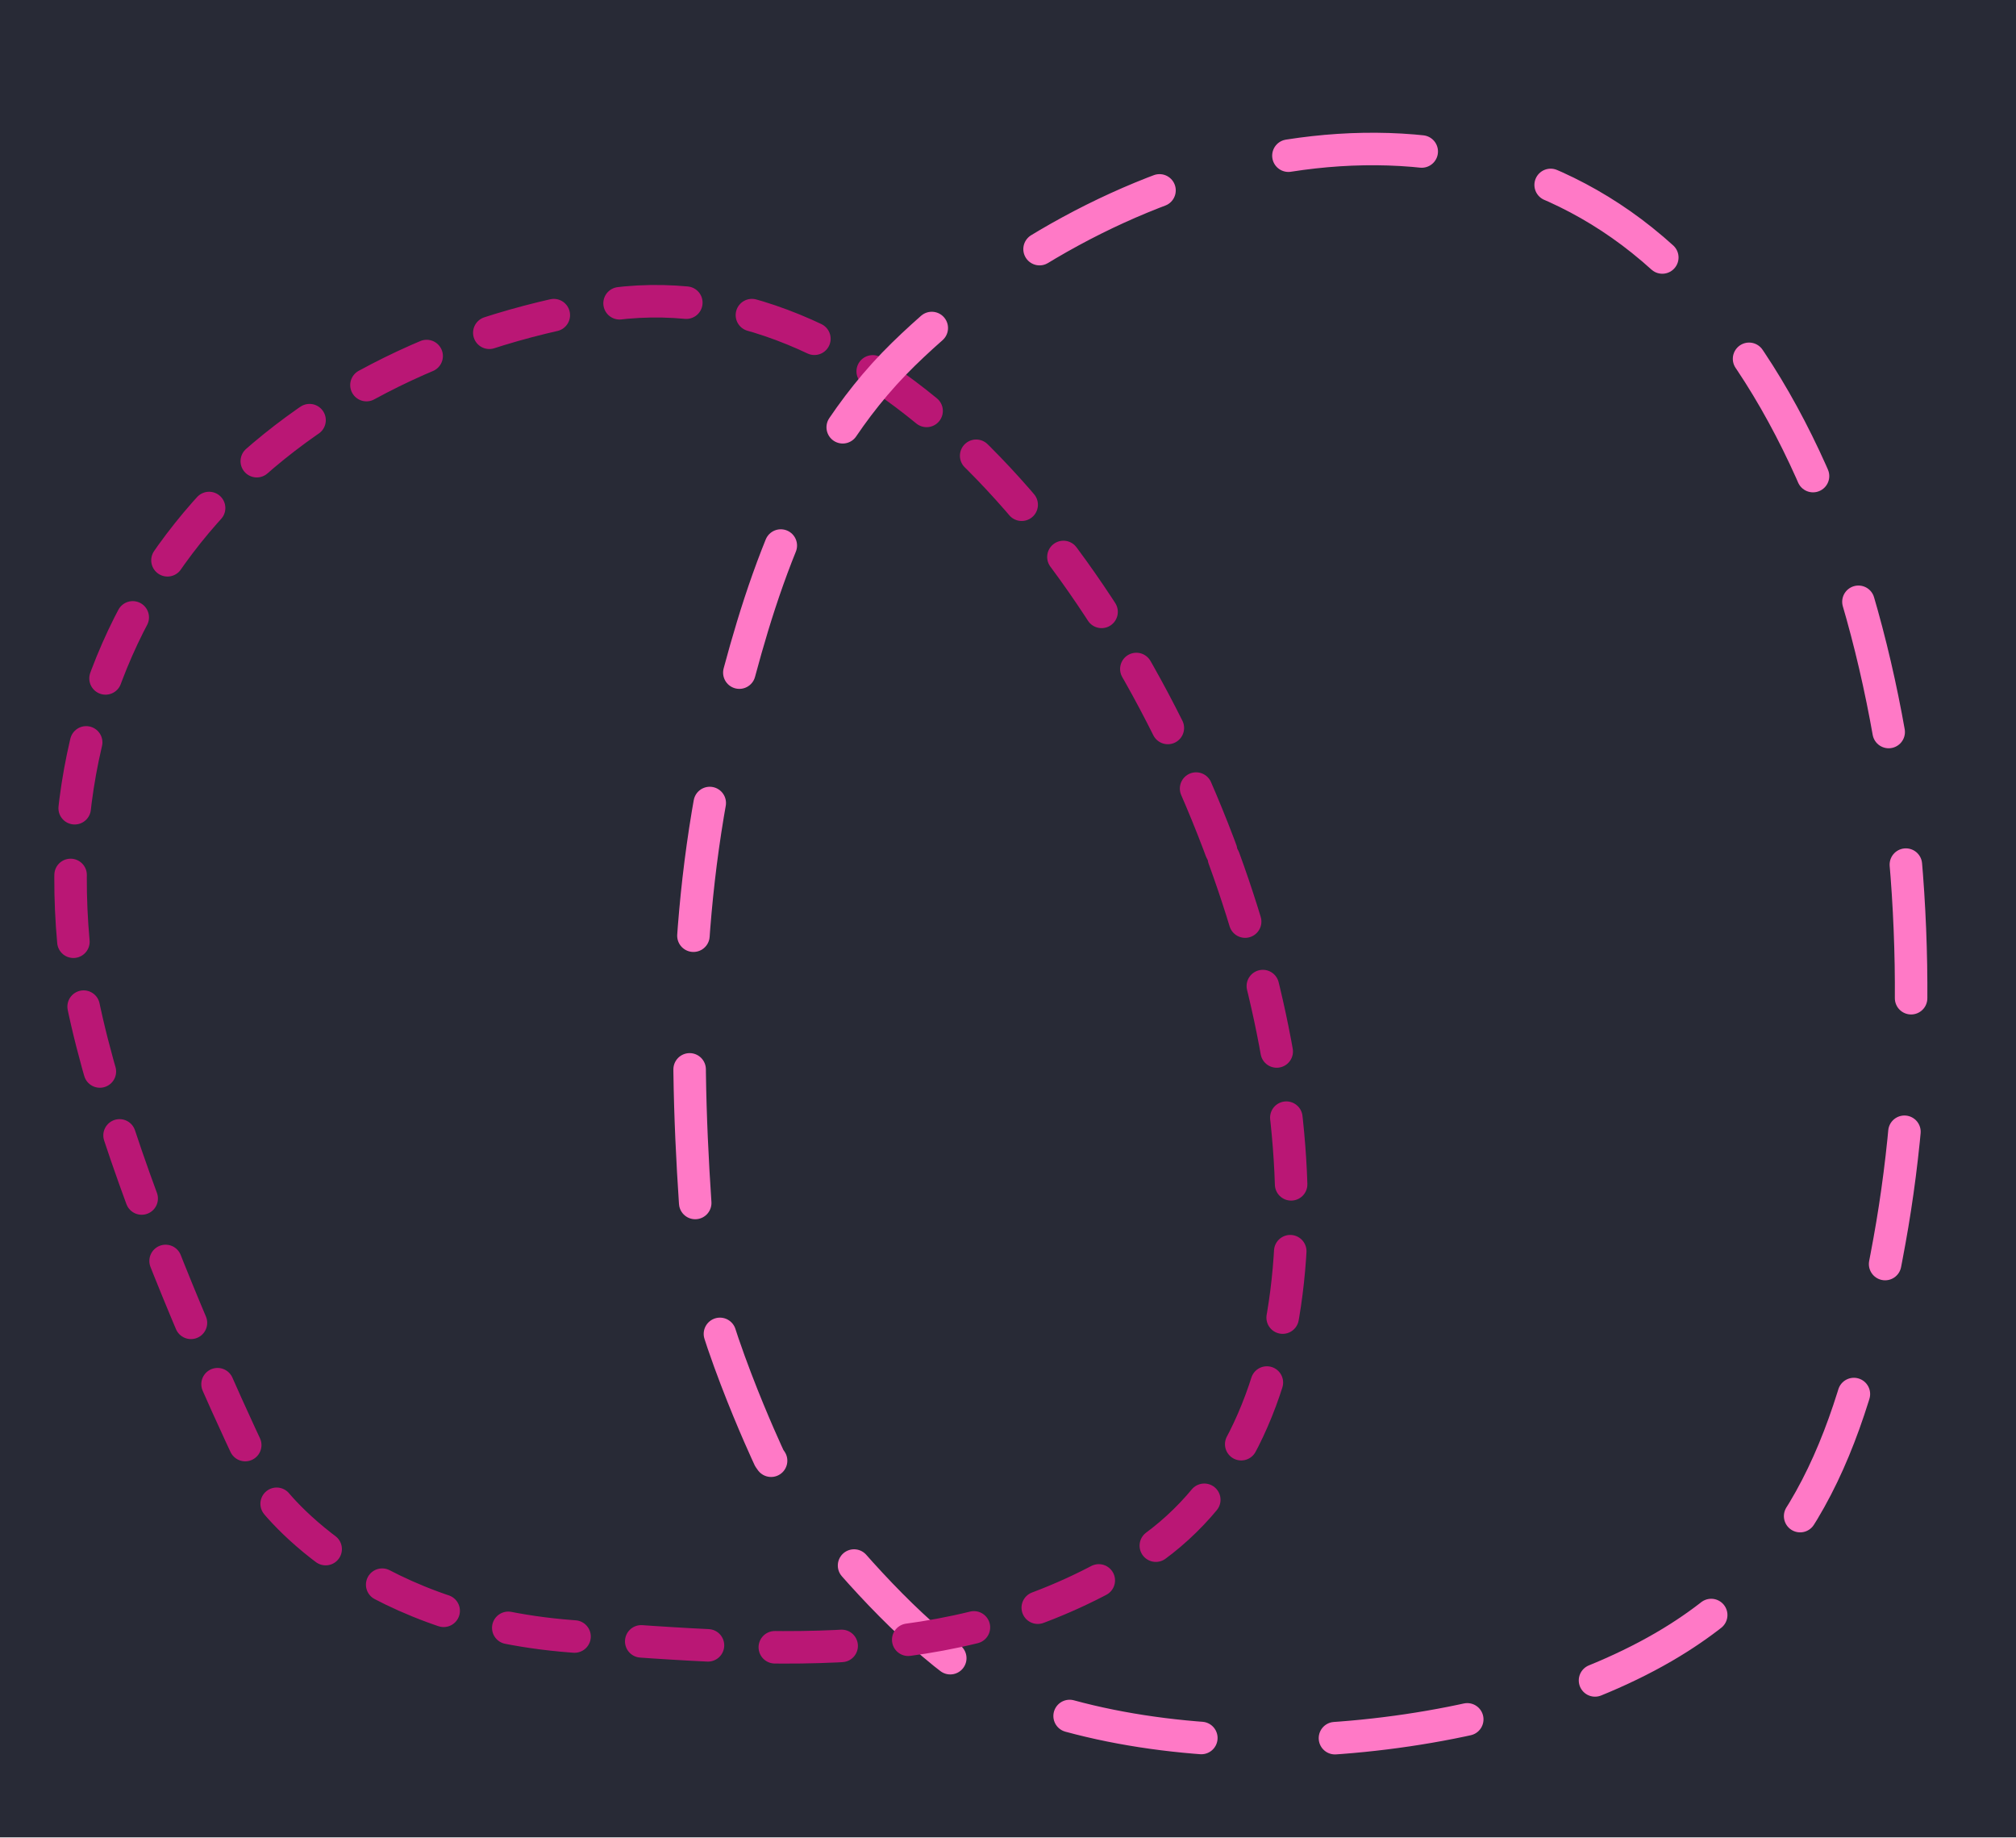
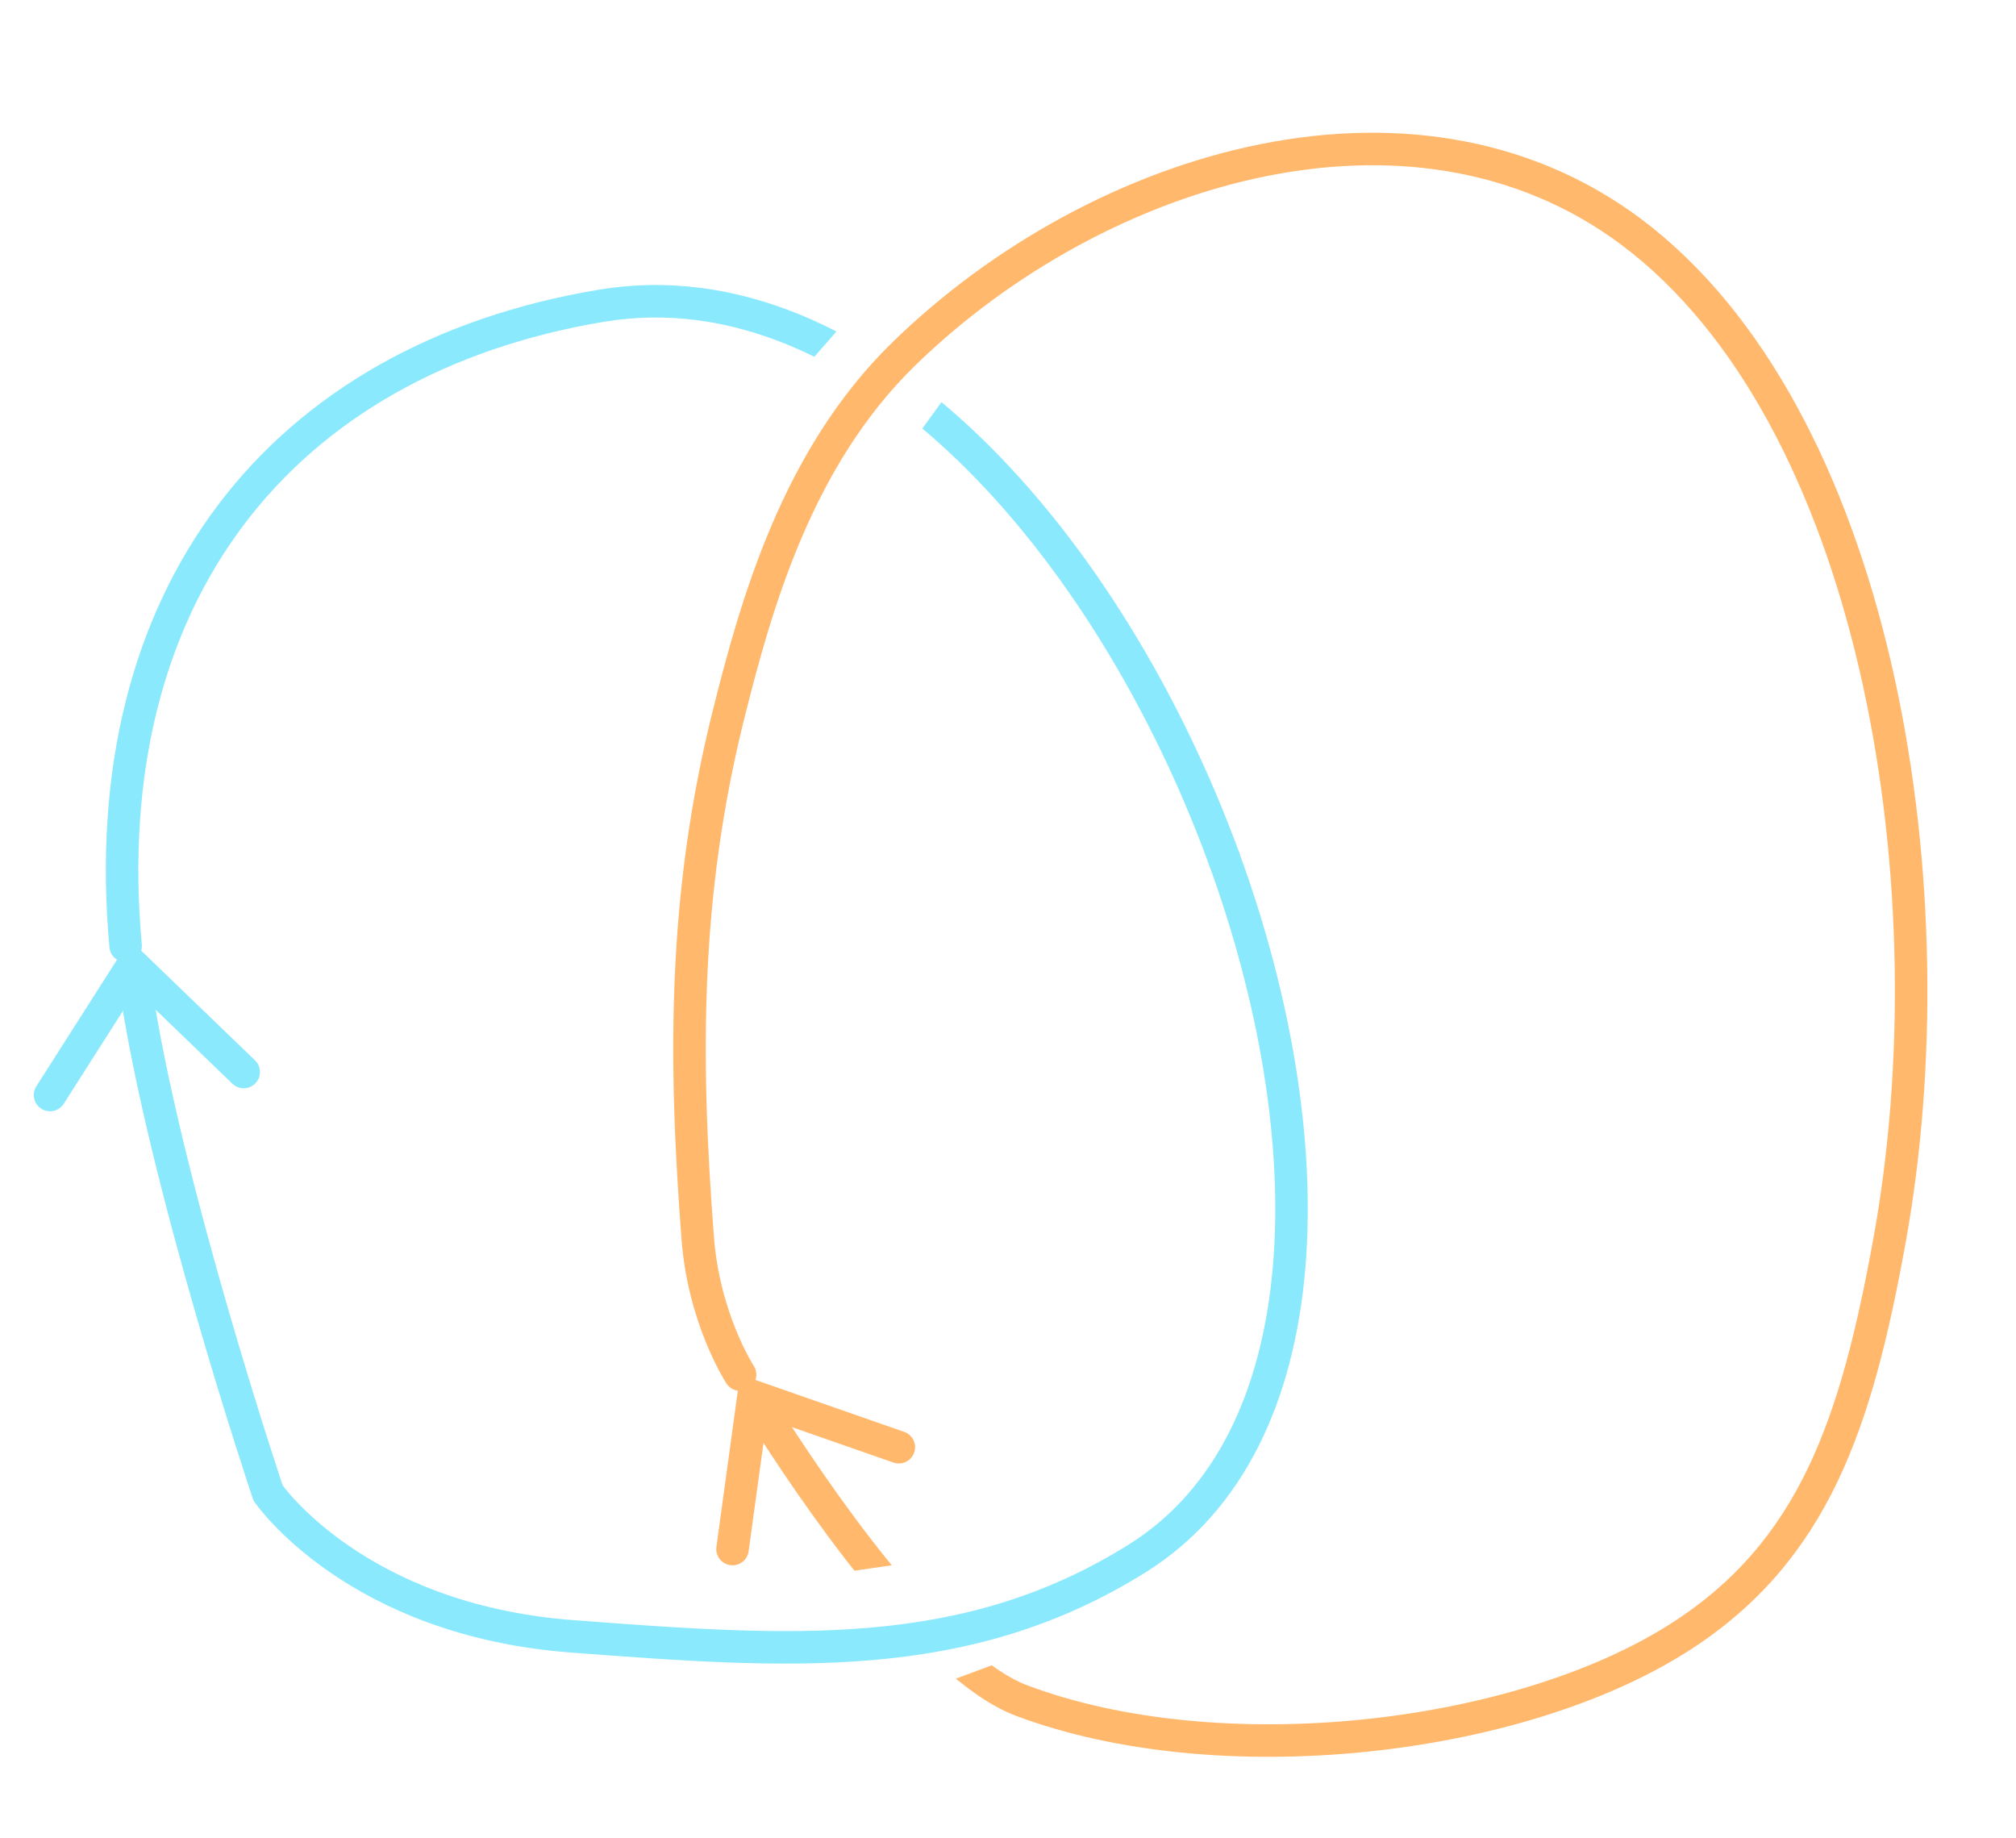
<svg xmlns="http://www.w3.org/2000/svg" xmlns:ns1="http://vectornator.io" height="100%" stroke-miterlimit="10" style="fill-rule:nonzero;clip-rule:evenodd;stroke-linecap:round;stroke-linejoin:round;" version="1.1" viewBox="0 0 620 565" width="100%" xml:space="preserve">
  <defs />
  <clipPath id="ArtboardFrame">
    <rect height="565" width="620" x="0" y="0" />
  </clipPath>
-   <g clip-path="url(#ArtboardFrame)" id="Layer-1" ns1:layerName="Layer 1">
-     <path d="M-114.77-178.661L1050.74-178.661L1050.74 1018.72L-114.77 1018.72L-114.77-178.661Z" fill="#282a36" fill-rule="nonzero" opacity="1" stroke="none" />
+   <g clip-path="url(#ArtboardFrame)" id="Layer-2" ns1:layerName="Layer 2">
+     <clipPath id="ClipPath">
+       <path d="M260.125 164.287L253.396 159.932L231.624 131.233L274.028 82.734L255.015 46.361L103.736 49.668L-32.662 148.867L-12.822 316.679L81.417 516.73L348.427 542.356L415.386 441.504L453.494 328.983L313.071 138.318L297.568 112.567L260.125 164.287Z" />
+     </clipPath>
+     <g clip-path="url(#ClipPath)">
+       <path d="M38.631 290.872C28.844 183.218 86.177 110.48 184.958 94.016C265.789 80.544 341.208 167.568 376.404 263.893" fill="none" opacity="1" stroke="#8be9fd" stroke-linecap="round" stroke-linejoin="round" stroke-width="9.996" />
+     </g>
  </g>
-   <g id="Twist" ns1:layerName="Twist" visibility="hidden">
-     <path d="M280.436 445.075C308.805 435.319 331.996 379.756 360.366 370" fill="none" opacity="1" stroke="#8be9fd" stroke-linecap="round" stroke-linejoin="round" stroke-width="10.483" />
-     <path d="M310.944 410.79C309.597 406.873 312.739 402.241 317.962 400.445C323.184 398.649 328.51 400.368 329.857 404.285C331.204 408.202 328.062 412.834 322.84 414.63C317.617 416.426 312.291 414.707 310.944 410.79Z" fill="#282a36" fill-rule="nonzero" opacity="1" stroke="none" />
-     <path d="M375 412.554C346.631 422.31 294.171 392.765 265.801 402.521" fill="none" opacity="1" stroke="#8be9fd" stroke-linecap="round" stroke-linejoin="round" stroke-width="10.483" />
-   </g>
-   <g id="Layer-2" ns1:layerName="Layer 2">
-     <path d="M22.575 289.588C12.788 181.934 86.177 110.48 184.958 94.016C265.789 80.544 341.208 167.568 376.404 263.893" fill="none" opacity="1" stroke="#ba1775" stroke-dasharray="20.565" stroke-linecap="round" stroke-linejoin="round" stroke-width="9.996" />
-   </g>
-   <g id="Layer-10" ns1:layerName="Layer 10">
-     <path d="M236.582 448.381C236.582 448.381 216.502 405.702 214.591 380.855C210.299 325.068 210.236 275.004 224.073 219.656C232.517 185.879 245.1 140.889 277.841 108.934C337.926 50.291 437.683 20.025 504.985 73.866C578.351 132.559 600.45 274.929 581.091 381.527C570.928 437.484 557.975 477.11 516.37 503.586C466.123 535.561 374.719 545.632 314.263 522.961C278.342 509.491 236.582 448.381 236.582 448.381Z" fill="none" opacity="1" stroke="#ff79c6" stroke-dasharray="41.13" stroke-linecap="round" stroke-linejoin="round" stroke-width="9.995" />
+   <g clip-path="url(#ArtboardFrame)" id="Layer-10" ns1:layerName="Layer 10">
+     <clipPath id="ClipPath_2">
+       <path d="M274.109 523.587L329.343 503.035L306.222 476.703L208.6 490.832L155.294 208.243L277.321 29.056L548.349 12.357L633.768 135.669C633.768 135.669 663.954 398.991 663.312 409.909C662.67 420.827 606.152 580.747 603.583 589.739C601.014 598.73 482.198 657.817 482.198 657.817L315.213 607.722L274.109 523.587Z" />
+     </clipPath>
+     <g clip-path="url(#ClipPath_2)">
+       <g opacity="1">
+         <path d="M234.325 433.69C249.303 457.482 286.282 512.468 314.263 522.961C374.719 545.632 466.123 535.561 516.37 503.586C557.975 477.11 570.928 437.484 581.091 381.527C600.45 274.929 578.351 132.559 504.985 73.866C437.683 20.025 337.926 50.291 277.841 108.934C245.1 140.889 232.517 185.879 224.073 219.656C210.236 275.004 210.299 325.068 214.591 380.855C216.502 405.702 227.591 422.691 227.591 422.691" fill="none" stroke="#ffb86c" stroke-linecap="round" stroke-linejoin="round" stroke-width="9.995" />
+         <g fill="#ffb86c" stroke="none">
+           <path d="M278.069 440.308L233.362 424.71L227.595 422.698L226.764 428.749L220.328 475.659C219.953 478.393 221.866 480.914 224.6 481.289C227.334 481.665 229.855 479.752 230.23 477.018L236.666 430.107L230.069 434.146L274.776 449.744C277.382 450.653 280.232 449.278 281.141 446.672C282.05 444.066 280.674 441.217 278.069 440.308Z" fill="#ffb86c" />
+         </g>
+       </g>
+     </g>
  </g>
  <g id="Layer-5" ns1:layerName="Layer 5">
-     <path d="M376.404 263.893C407.829 349.894 407.19 443.31 349.713 479.233C296.807 512.3 242.753 508.216 175.932 503.179C109.112 498.141 82.431 459.084 82.431 459.084C82.431 459.084 27.999 349.26 22.575 289.588" fill="none" opacity="1" stroke="#ba1775" stroke-dasharray="20.565" stroke-linecap="round" stroke-linejoin="round" stroke-width="9.996" />
+     <g opacity="1">
+       <path d="M41.437 301.753C50.202 363.099 82.431 459.084 82.431 459.084C82.431 459.084 109.112 498.141 175.932 503.179C242.753 508.216 296.807 512.3 349.713 479.233C407.19 443.31 407.829 349.894 376.404 263.893" fill="none" stroke="#8be9fd" stroke-linecap="round" stroke-linejoin="round" stroke-width="9.996" />
+       <g fill="#8be9fd" stroke="none">
+         <path d="M78.418 326.049L44.315 293.191L39.916 288.952L36.632 294.103L11.177 334.037C9.694 336.365 10.378 339.455 12.706 340.938C15.033 342.422 18.123 341.738 19.607 339.41L45.062 299.476L37.379 300.389L71.482 333.248C73.47 335.163 76.634 335.104 78.549 333.116C80.464 331.129 80.405 327.965 78.418 326.049Z" fill="#8be9fd" />
+       </g>
+     </g>
  </g>
</svg>
